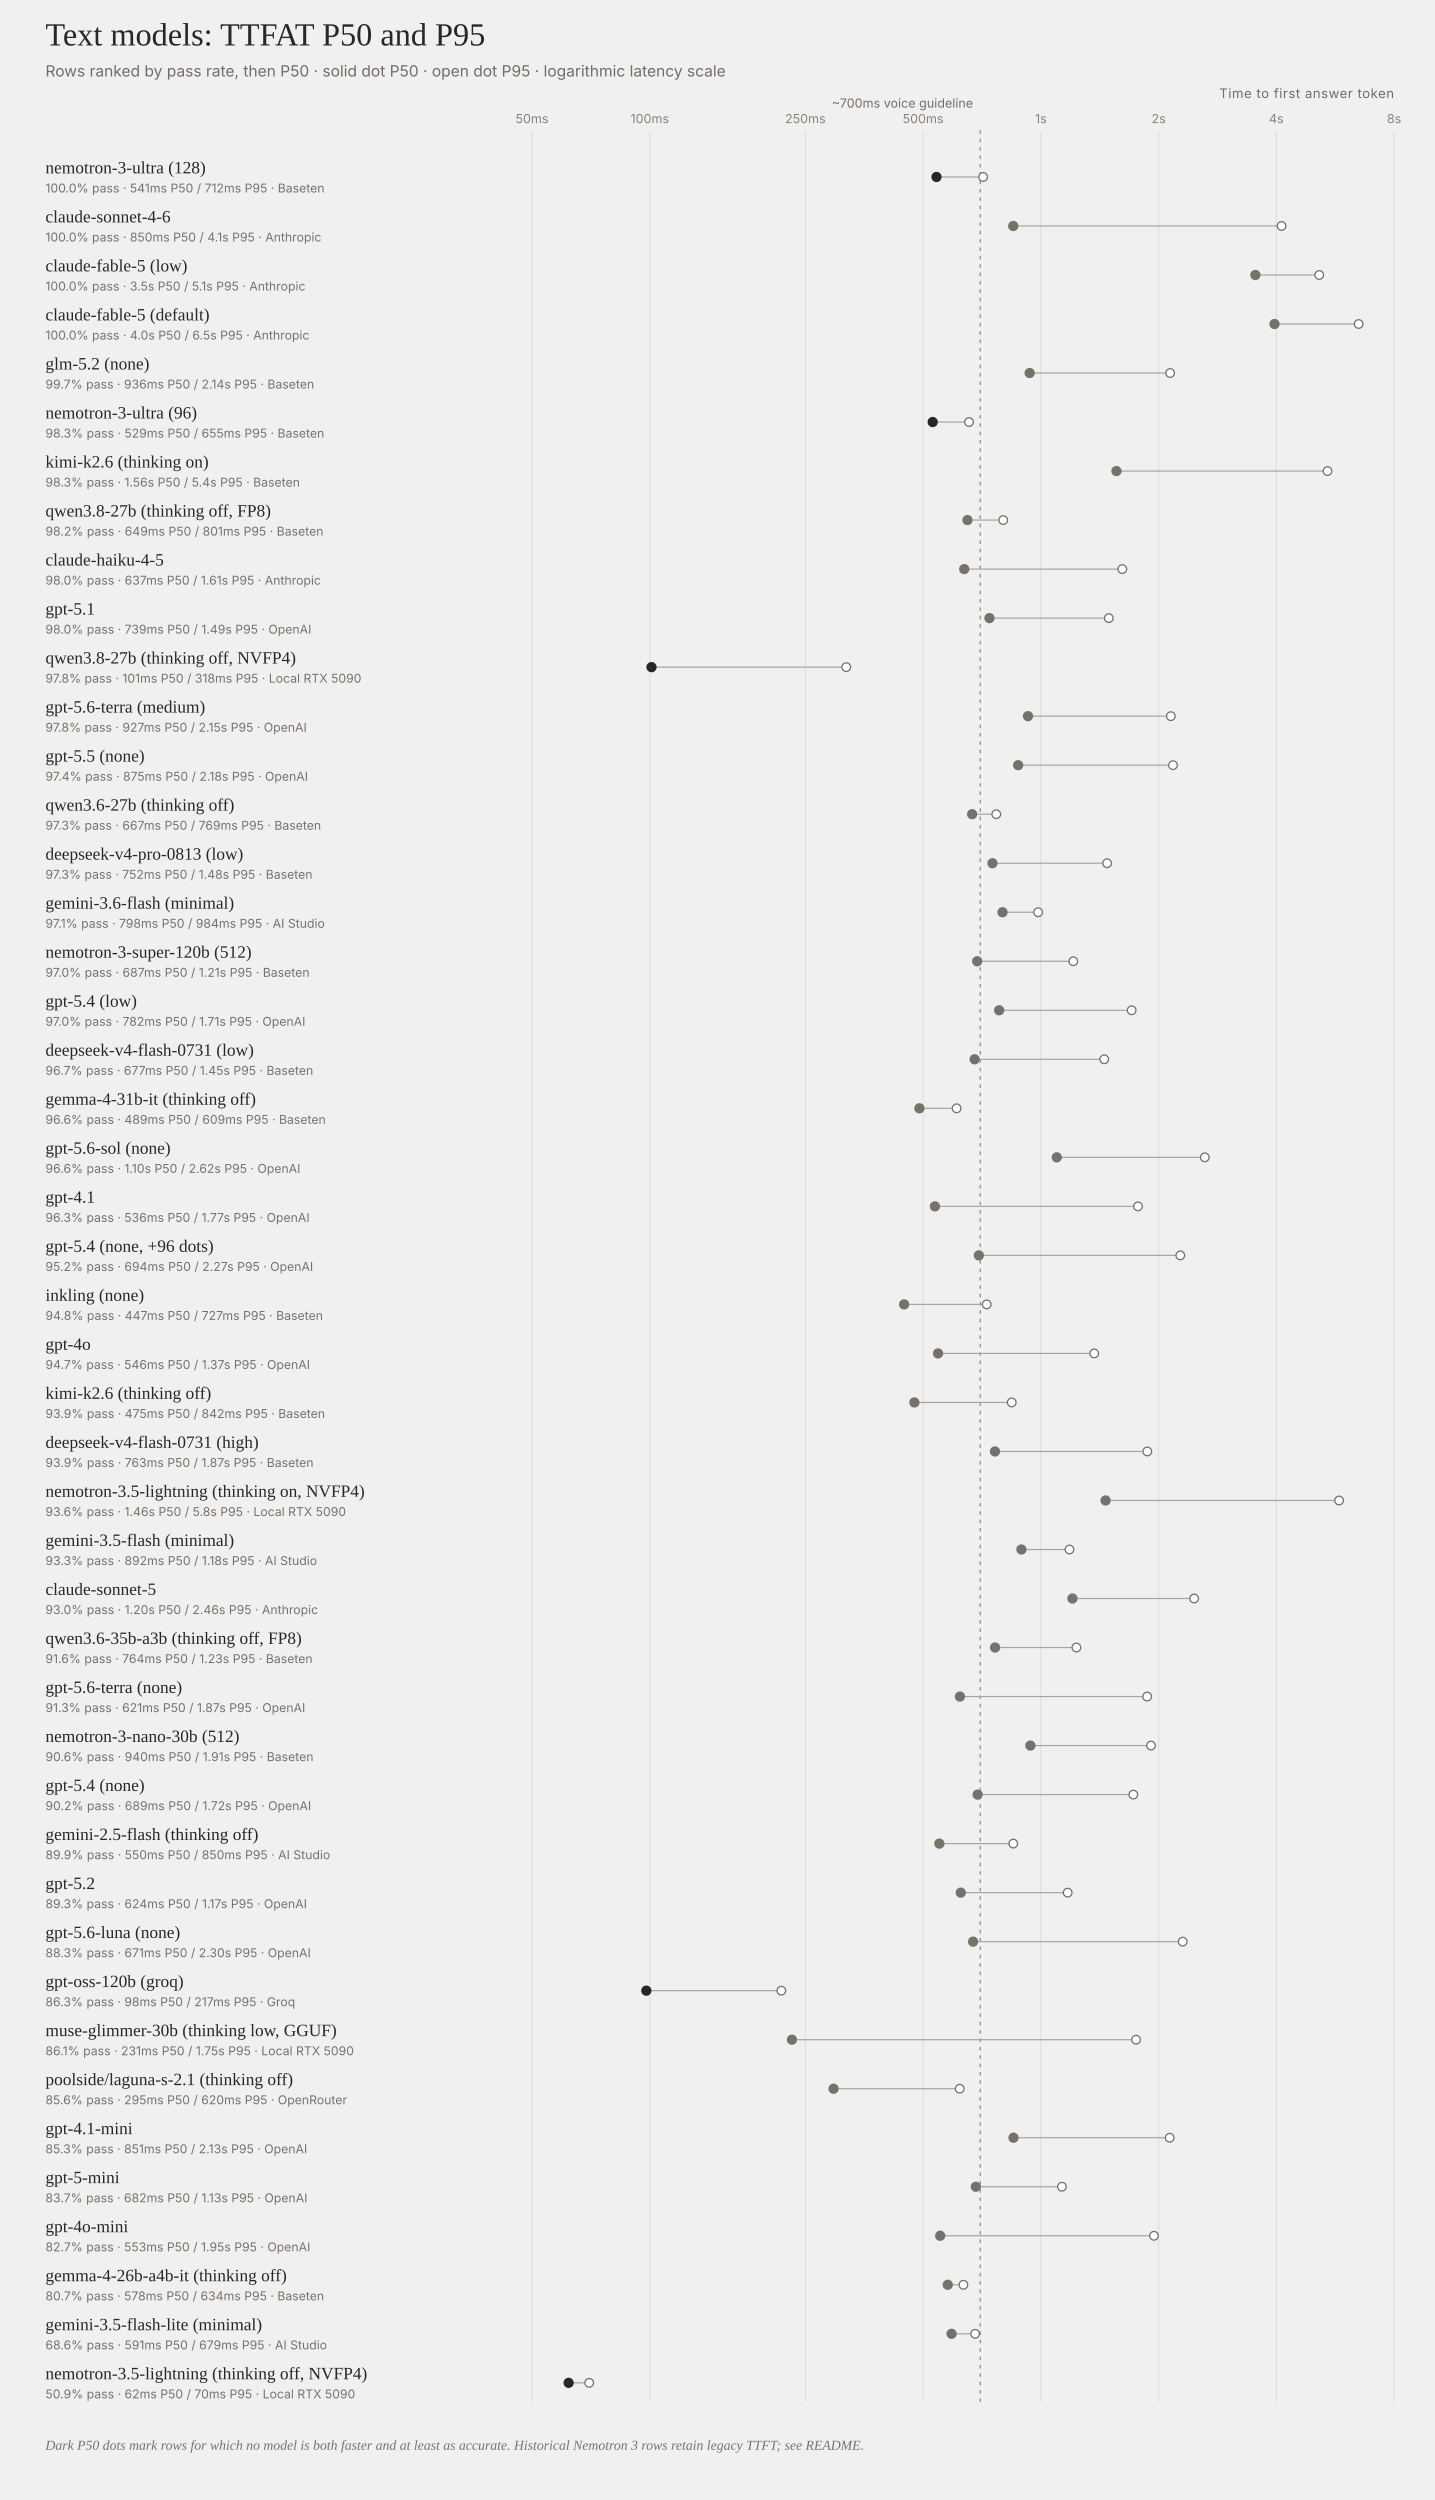
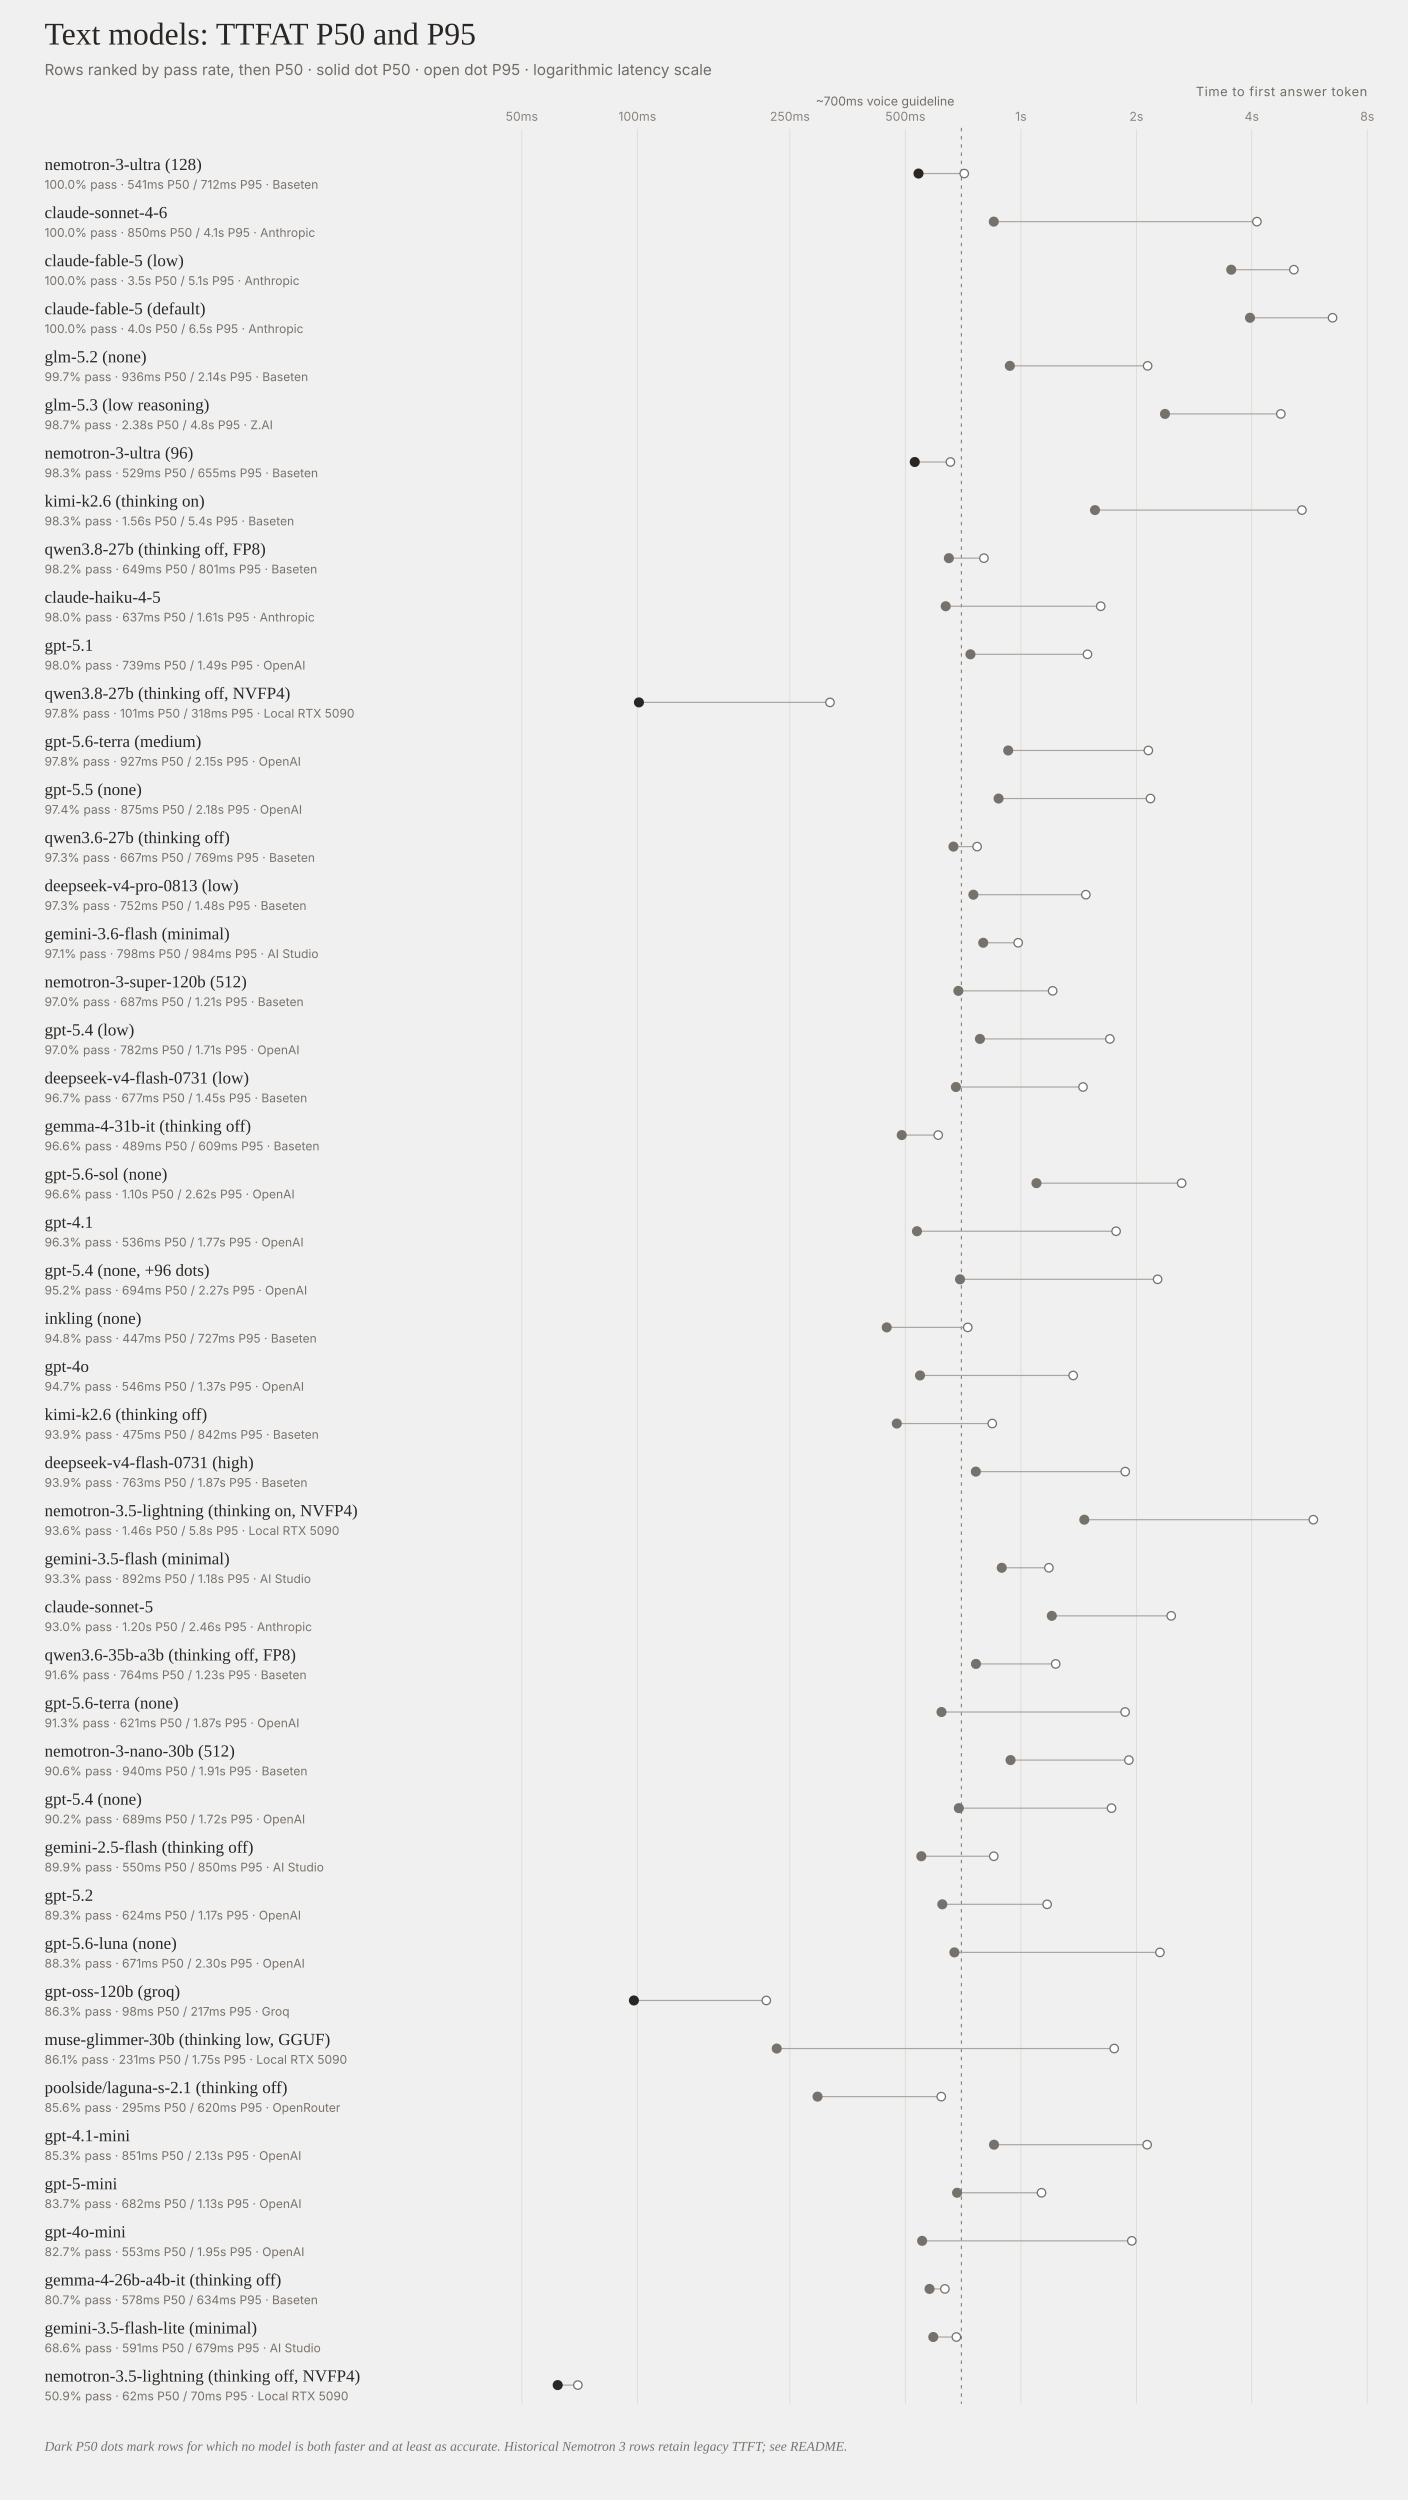
- <svg xmlns="http://www.w3.org/2000/svg" viewBox="0 0 1200 2091" role="img" aria-labelledby="title desc">
+ <svg xmlns="http://www.w3.org/2000/svg" viewBox="0 0 1200 2132" role="img" aria-labelledby="title desc">
  <style>
    text { fill: #292623; font-family: ui-sans-serif, -apple-system, BlinkMacSystemFont, 'Segoe UI', sans-serif; font-variant-numeric: tabular-nums; }
    .title, .model { font-family: Georgia, 'Times New Roman', serif; }
    .title { font-size: 27px; }
    .subtitle { fill: #716c66; font-size: 13px; }
    .axis-label { fill: #716c66; font-size: 11px; letter-spacing: .04em; text-transform: uppercase; }
    .tick { fill: #88827c; font-size: 10.5px; }
    .guide { stroke: #dedad5; stroke-width: .75; }
    .target { stroke: #8c847c; stroke-width: 1; stroke-dasharray: 3 4; }
    .target-label { fill: #736c66; font-size: 10.5px; }
    .model { font-size: 14.5px; }
    .meta { fill: #77716b; font-size: 10.25px; }
    .range { stroke: #aaa49e; stroke-width: 1; }
    .p50 { fill: #77716b; }
    .p50.frontier { fill: #292623; }
    .p95 { fill: #fff; stroke: #77716b; stroke-width: 1.1; }
    .note { fill: #77716b; font-family: Georgia, 'Times New Roman', serif; font-size: 11.5px; font-style: italic; }
  </style>
  <text class="title" x="38" y="38">Text models: TTFAT P50 and P95</text>
  <text class="subtitle" x="38" y="64">Rows ranked by pass rate, then P50 · solid dot P50 · open dot P95 · logarithmic latency scale</text>
  <text class="axis-label" x="1166" y="82" text-anchor="end">Time to first answer token</text>
-   <line class="guide" x1="445.0" y1="110" x2="445.0" y2="2009" />
+   <line class="guide" x1="445.0" y1="110" x2="445.0" y2="2050" />
  <text class="tick" x="445.0" y="103" text-anchor="middle">50ms</text>
-   <line class="guide" x1="543.5" y1="110" x2="543.5" y2="2009" />
+   <line class="guide" x1="543.5" y1="110" x2="543.5" y2="2050" />
  <text class="tick" x="543.5" y="103" text-anchor="middle">100ms</text>
-   <line class="guide" x1="673.6" y1="110" x2="673.6" y2="2009" />
+   <line class="guide" x1="673.6" y1="110" x2="673.6" y2="2050" />
  <text class="tick" x="673.6" y="103" text-anchor="middle">250ms</text>
-   <line class="guide" x1="772.1" y1="110" x2="772.1" y2="2009" />
+   <line class="guide" x1="772.1" y1="110" x2="772.1" y2="2050" />
  <text class="tick" x="772.1" y="103" text-anchor="middle">500ms</text>
-   <line class="guide" x1="870.6" y1="110" x2="870.6" y2="2009" />
+   <line class="guide" x1="870.6" y1="110" x2="870.6" y2="2050" />
  <text class="tick" x="870.6" y="103" text-anchor="middle">1s</text>
-   <line class="guide" x1="969.1" y1="110" x2="969.1" y2="2009" />
+   <line class="guide" x1="969.1" y1="110" x2="969.1" y2="2050" />
  <text class="tick" x="969.1" y="103" text-anchor="middle">2s</text>
-   <line class="guide" x1="1067.5" y1="110" x2="1067.5" y2="2009" />
+   <line class="guide" x1="1067.5" y1="110" x2="1067.5" y2="2050" />
  <text class="tick" x="1067.5" y="103" text-anchor="middle">4s</text>
-   <line class="guide" x1="1166.0" y1="110" x2="1166.0" y2="2009" />
+   <line class="guide" x1="1166.0" y1="110" x2="1166.0" y2="2050" />
  <text class="tick" x="1166.0" y="103" text-anchor="middle">8s</text>
-   <line class="target" x1="819.9" y1="109" x2="819.9" y2="2009" />
+   <line class="target" x1="819.9" y1="109" x2="819.9" y2="2050" />
  <text class="target-label" x="813.9" y="90" text-anchor="end">~700ms voice guideline</text>
  <text class="model" x="38" y="145">nemotron-3-ultra (128)</text>
  <text class="meta" x="38" y="161">100.0% pass · 541ms P50 / 712ms P95 · Baseten</text>
  <line class="range" x1="783.3" y1="148" x2="822.3" y2="148" />
  <circle class="p50 frontier" cx="783.3" cy="148" r="4.3" />
  <circle class="p95" cx="822.3" cy="148" r="3.6" />
  <text class="model" x="38" y="186">claude-sonnet-4-6</text>
  <text class="meta" x="38" y="202">100.0% pass · 850ms P50 / 4.1s P95 · Anthropic</text>
  <line class="range" x1="847.5" y1="189" x2="1071.9" y2="189" />
  <circle class="p50" cx="847.5" cy="189" r="4.3" />
  <circle class="p95" cx="1071.9" cy="189" r="3.6" />
  <text class="model" x="38" y="227">claude-fable-5 (low)</text>
  <text class="meta" x="38" y="243">100.0% pass · 3.5s P50 / 5.1s P95 · Anthropic</text>
  <line class="range" x1="1050.0" y1="230" x2="1103.4" y2="230" />
  <circle class="p50" cx="1050.0" cy="230" r="4.3" />
  <circle class="p95" cx="1103.4" cy="230" r="3.6" />
  <text class="model" x="38" y="268">claude-fable-5 (default)</text>
  <text class="meta" x="38" y="284">100.0% pass · 4.0s P50 / 6.5s P95 · Anthropic</text>
  <line class="range" x1="1066.0" y1="271" x2="1136.4" y2="271" />
  <circle class="p50" cx="1066.0" cy="271" r="4.3" />
  <circle class="p95" cx="1136.4" cy="271" r="3.6" />
  <text class="model" x="38" y="309">glm-5.2 (none)</text>
  <text class="meta" x="38" y="325">99.7% pass · 936ms P50 / 2.14s P95 · Baseten</text>
  <line class="range" x1="861.2" y1="312" x2="978.7" y2="312" />
  <circle class="p50" cx="861.2" cy="312" r="4.3" />
  <circle class="p95" cx="978.7" cy="312" r="3.6" />
-   <text class="model" x="38" y="350">nemotron-3-ultra (96)</text>
-   <text class="meta" x="38" y="366">98.3% pass · 529ms P50 / 655ms P95 · Baseten</text>
-   <line class="range" x1="780.1" y1="353" x2="810.5" y2="353" />
-   <circle class="p50 frontier" cx="780.1" cy="353" r="4.3" />
-   <circle class="p95" cx="810.5" cy="353" r="3.6" />
-   <text class="model" x="38" y="391">kimi-k2.6 (thinking on)</text>
-   <text class="meta" x="38" y="407">98.3% pass · 1.56s P50 / 5.4s P95 · Baseten</text>
-   <line class="range" x1="933.8" y1="394" x2="1110.3" y2="394" />
-   <circle class="p50" cx="933.8" cy="394" r="4.3" />
-   <circle class="p95" cx="1110.3" cy="394" r="3.6" />
-   <text class="model" x="38" y="432">qwen3.8-27b (thinking off, FP8)</text>
-   <text class="meta" x="38" y="448">98.2% pass · 649ms P50 / 801ms P95 · Baseten</text>
-   <line class="range" x1="809.2" y1="435" x2="839.1" y2="435" />
-   <circle class="p50" cx="809.2" cy="435" r="4.3" />
-   <circle class="p95" cx="839.1" cy="435" r="3.6" />
-   <text class="model" x="38" y="473">claude-haiku-4-5</text>
-   <text class="meta" x="38" y="489">98.0% pass · 637ms P50 / 1.61s P95 · Anthropic</text>
-   <line class="range" x1="806.5" y1="476" x2="938.7" y2="476" />
-   <circle class="p50" cx="806.5" cy="476" r="4.3" />
-   <circle class="p95" cx="938.7" cy="476" r="3.6" />
-   <text class="model" x="38" y="514">gpt-5.1</text>
-   <text class="meta" x="38" y="530">98.0% pass · 739ms P50 / 1.49s P95 · OpenAI</text>
-   <line class="range" x1="827.6" y1="517" x2="927.4" y2="517" />
-   <circle class="p50" cx="827.6" cy="517" r="4.3" />
-   <circle class="p95" cx="927.4" cy="517" r="3.6" />
-   <text class="model" x="38" y="555">qwen3.8-27b (thinking off, NVFP4)</text>
-   <text class="meta" x="38" y="571">97.8% pass · 101ms P50 / 318ms P95 · Local RTX 5090</text>
-   <line class="range" x1="544.9" y1="558" x2="707.8" y2="558" />
-   <circle class="p50 frontier" cx="544.9" cy="558" r="4.3" />
-   <circle class="p95" cx="707.8" cy="558" r="3.6" />
-   <text class="model" x="38" y="596">gpt-5.6-terra (medium)</text>
-   <text class="meta" x="38" y="612">97.8% pass · 927ms P50 / 2.15s P95 · OpenAI</text>
-   <line class="range" x1="859.8" y1="599" x2="979.3" y2="599" />
-   <circle class="p50" cx="859.8" cy="599" r="4.3" />
-   <circle class="p95" cx="979.3" cy="599" r="3.6" />
-   <text class="model" x="38" y="637">gpt-5.5 (none)</text>
-   <text class="meta" x="38" y="653">97.4% pass · 875ms P50 / 2.18s P95 · OpenAI</text>
-   <line class="range" x1="851.6" y1="640" x2="981.1" y2="640" />
-   <circle class="p50" cx="851.6" cy="640" r="4.3" />
-   <circle class="p95" cx="981.1" cy="640" r="3.6" />
-   <text class="model" x="38" y="678">qwen3.6-27b (thinking off)</text>
-   <text class="meta" x="38" y="694">97.3% pass · 667ms P50 / 769ms P95 · Baseten</text>
-   <line class="range" x1="813.1" y1="681" x2="833.3" y2="681" />
-   <circle class="p50" cx="813.1" cy="681" r="4.3" />
-   <circle class="p95" cx="833.3" cy="681" r="3.6" />
-   <text class="model" x="38" y="719">deepseek-v4-pro-0813 (low)</text>
-   <text class="meta" x="38" y="735">97.3% pass · 752ms P50 / 1.48s P95 · Baseten</text>
-   <line class="range" x1="830.1" y1="722" x2="926.0" y2="722" />
-   <circle class="p50" cx="830.1" cy="722" r="4.3" />
-   <circle class="p95" cx="926.0" cy="722" r="3.6" />
-   <text class="model" x="38" y="760">gemini-3.6-flash (minimal)</text>
-   <text class="meta" x="38" y="776">97.1% pass · 798ms P50 / 984ms P95 · AI Studio</text>
-   <line class="range" x1="838.5" y1="763" x2="868.3" y2="763" />
-   <circle class="p50" cx="838.5" cy="763" r="4.3" />
-   <circle class="p95" cx="868.3" cy="763" r="3.6" />
-   <text class="model" x="38" y="801">nemotron-3-super-120b (512)</text>
-   <text class="meta" x="38" y="817">97.0% pass · 687ms P50 / 1.21s P95 · Baseten</text>
-   <line class="range" x1="817.3" y1="804" x2="897.7" y2="804" />
-   <circle class="p50" cx="817.3" cy="804" r="4.3" />
-   <circle class="p95" cx="897.7" cy="804" r="3.6" />
-   <text class="model" x="38" y="842">gpt-5.4 (low)</text>
-   <text class="meta" x="38" y="858">97.0% pass · 782ms P50 / 1.71s P95 · OpenAI</text>
-   <line class="range" x1="835.7" y1="845" x2="946.5" y2="845" />
-   <circle class="p50" cx="835.7" cy="845" r="4.3" />
-   <circle class="p95" cx="946.5" cy="845" r="3.6" />
-   <text class="model" x="38" y="883">deepseek-v4-flash-0731 (low)</text>
-   <text class="meta" x="38" y="899">96.7% pass · 677ms P50 / 1.45s P95 · Baseten</text>
-   <line class="range" x1="815.2" y1="886" x2="923.6" y2="886" />
-   <circle class="p50" cx="815.2" cy="886" r="4.3" />
-   <circle class="p95" cx="923.6" cy="886" r="3.6" />
-   <text class="model" x="38" y="924">gemma-4-31b-it (thinking off)</text>
-   <text class="meta" x="38" y="940">96.6% pass · 489ms P50 / 609ms P95 · Baseten</text>
-   <line class="range" x1="769.0" y1="927" x2="800.1" y2="927" />
-   <circle class="p50" cx="769.0" cy="927" r="4.3" />
-   <circle class="p95" cx="800.1" cy="927" r="3.6" />
-   <text class="model" x="38" y="965">gpt-5.6-sol (none)</text>
-   <text class="meta" x="38" y="981">96.6% pass · 1.10s P50 / 2.62s P95 · OpenAI</text>
-   <line class="range" x1="883.9" y1="968" x2="1007.7" y2="968" />
-   <circle class="p50" cx="883.9" cy="968" r="4.3" />
-   <circle class="p95" cx="1007.7" cy="968" r="3.6" />
-   <text class="model" x="38" y="1006">gpt-4.1</text>
-   <text class="meta" x="38" y="1022">96.3% pass · 536ms P50 / 1.77s P95 · OpenAI</text>
-   <line class="range" x1="782.0" y1="1009" x2="951.8" y2="1009" />
-   <circle class="p50" cx="782.0" cy="1009" r="4.3" />
-   <circle class="p95" cx="951.8" cy="1009" r="3.6" />
-   <text class="model" x="38" y="1047">gpt-5.4 (none, +96 dots)</text>
-   <text class="meta" x="38" y="1063">95.2% pass · 694ms P50 / 2.27s P95 · OpenAI</text>
-   <line class="range" x1="818.7" y1="1050" x2="987.2" y2="1050" />
-   <circle class="p50" cx="818.7" cy="1050" r="4.3" />
-   <circle class="p95" cx="987.2" cy="1050" r="3.6" />
-   <text class="model" x="38" y="1088">inkling (none)</text>
-   <text class="meta" x="38" y="1104">94.8% pass · 447ms P50 / 727ms P95 · Baseten</text>
-   <line class="range" x1="756.2" y1="1091" x2="825.3" y2="1091" />
-   <circle class="p50" cx="756.2" cy="1091" r="4.3" />
-   <circle class="p95" cx="825.3" cy="1091" r="3.6" />
-   <text class="model" x="38" y="1129">gpt-4o</text>
-   <text class="meta" x="38" y="1145">94.7% pass · 546ms P50 / 1.37s P95 · OpenAI</text>
-   <line class="range" x1="784.6" y1="1132" x2="915.2" y2="1132" />
-   <circle class="p50" cx="784.6" cy="1132" r="4.3" />
-   <circle class="p95" cx="915.2" cy="1132" r="3.6" />
-   <text class="model" x="38" y="1170">kimi-k2.6 (thinking off)</text>
-   <text class="meta" x="38" y="1186">93.9% pass · 475ms P50 / 842ms P95 · Baseten</text>
-   <line class="range" x1="764.8" y1="1173" x2="846.2" y2="1173" />
-   <circle class="p50" cx="764.8" cy="1173" r="4.3" />
-   <circle class="p95" cx="846.2" cy="1173" r="3.6" />
-   <text class="model" x="38" y="1211">deepseek-v4-flash-0731 (high)</text>
-   <text class="meta" x="38" y="1227">93.9% pass · 763ms P50 / 1.87s P95 · Baseten</text>
-   <line class="range" x1="832.2" y1="1214" x2="959.6" y2="1214" />
-   <circle class="p50" cx="832.2" cy="1214" r="4.3" />
-   <circle class="p95" cx="959.6" cy="1214" r="3.6" />
-   <text class="model" x="38" y="1252">nemotron-3.5-lightning (thinking on, NVFP4)</text>
-   <text class="meta" x="38" y="1268">93.6% pass · 1.46s P50 / 5.8s P95 · Local RTX 5090</text>
-   <line class="range" x1="924.7" y1="1255" x2="1120.0" y2="1255" />
-   <circle class="p50" cx="924.7" cy="1255" r="4.3" />
-   <circle class="p95" cx="1120.0" cy="1255" r="3.6" />
-   <text class="model" x="38" y="1293">gemini-3.5-flash (minimal)</text>
-   <text class="meta" x="38" y="1309">93.3% pass · 892ms P50 / 1.18s P95 · AI Studio</text>
-   <line class="range" x1="854.3" y1="1296" x2="894.5" y2="1296" />
-   <circle class="p50" cx="854.3" cy="1296" r="4.3" />
-   <circle class="p95" cx="894.5" cy="1296" r="3.6" />
-   <text class="model" x="38" y="1334">claude-sonnet-5</text>
-   <text class="meta" x="38" y="1350">93.0% pass · 1.20s P50 / 2.46s P95 · Anthropic</text>
-   <line class="range" x1="897.0" y1="1337" x2="998.8" y2="1337" />
-   <circle class="p50" cx="897.0" cy="1337" r="4.3" />
-   <circle class="p95" cx="998.8" cy="1337" r="3.6" />
-   <text class="model" x="38" y="1375">qwen3.6-35b-a3b (thinking off, FP8)</text>
-   <text class="meta" x="38" y="1391">91.6% pass · 764ms P50 / 1.23s P95 · Baseten</text>
-   <line class="range" x1="832.3" y1="1378" x2="900.3" y2="1378" />
-   <circle class="p50" cx="832.3" cy="1378" r="4.3" />
-   <circle class="p95" cx="900.3" cy="1378" r="3.6" />
-   <text class="model" x="38" y="1416">gpt-5.6-terra (none)</text>
-   <text class="meta" x="38" y="1432">91.3% pass · 621ms P50 / 1.87s P95 · OpenAI</text>
-   <line class="range" x1="802.9" y1="1419" x2="959.5" y2="1419" />
-   <circle class="p50" cx="802.9" cy="1419" r="4.3" />
-   <circle class="p95" cx="959.5" cy="1419" r="3.6" />
-   <text class="model" x="38" y="1457">nemotron-3-nano-30b (512)</text>
-   <text class="meta" x="38" y="1473">90.6% pass · 940ms P50 / 1.91s P95 · Baseten</text>
-   <line class="range" x1="861.8" y1="1460" x2="962.7" y2="1460" />
-   <circle class="p50" cx="861.8" cy="1460" r="4.3" />
-   <circle class="p95" cx="962.7" cy="1460" r="3.6" />
-   <text class="model" x="38" y="1498">gpt-5.4 (none)</text>
-   <text class="meta" x="38" y="1514">90.2% pass · 689ms P50 / 1.72s P95 · OpenAI</text>
-   <line class="range" x1="817.7" y1="1501" x2="947.9" y2="1501" />
-   <circle class="p50" cx="817.7" cy="1501" r="4.3" />
-   <circle class="p95" cx="947.9" cy="1501" r="3.6" />
-   <text class="model" x="38" y="1539">gemini-2.5-flash (thinking off)</text>
-   <text class="meta" x="38" y="1555">89.9% pass · 550ms P50 / 850ms P95 · AI Studio</text>
-   <line class="range" x1="785.7" y1="1542" x2="847.5" y2="1542" />
-   <circle class="p50" cx="785.7" cy="1542" r="4.3" />
-   <circle class="p95" cx="847.5" cy="1542" r="3.6" />
-   <text class="model" x="38" y="1580">gpt-5.2</text>
-   <text class="meta" x="38" y="1596">89.3% pass · 624ms P50 / 1.17s P95 · OpenAI</text>
-   <line class="range" x1="803.6" y1="1583" x2="893.0" y2="1583" />
-   <circle class="p50" cx="803.6" cy="1583" r="4.3" />
-   <circle class="p95" cx="893.0" cy="1583" r="3.6" />
-   <text class="model" x="38" y="1621">gpt-5.6-luna (none)</text>
-   <text class="meta" x="38" y="1637">88.3% pass · 671ms P50 / 2.30s P95 · OpenAI</text>
-   <line class="range" x1="813.9" y1="1624" x2="989.2" y2="1624" />
-   <circle class="p50" cx="813.9" cy="1624" r="4.3" />
-   <circle class="p95" cx="989.2" cy="1624" r="3.6" />
-   <text class="model" x="38" y="1662">gpt-oss-120b (groq)</text>
-   <text class="meta" x="38" y="1678">86.3% pass · 98ms P50 / 217ms P95 · Groq</text>
-   <line class="range" x1="540.6" y1="1665" x2="653.5" y2="1665" />
-   <circle class="p50 frontier" cx="540.6" cy="1665" r="4.3" />
-   <circle class="p95" cx="653.5" cy="1665" r="3.6" />
-   <text class="model" x="38" y="1703">muse-glimmer-30b (thinking low, GGUF)</text>
-   <text class="meta" x="38" y="1719">86.1% pass · 231ms P50 / 1.75s P95 · Local RTX 5090</text>
-   <line class="range" x1="662.4" y1="1706" x2="950.2" y2="1706" />
-   <circle class="p50" cx="662.4" cy="1706" r="4.3" />
-   <circle class="p95" cx="950.2" cy="1706" r="3.6" />
-   <text class="model" x="38" y="1744">poolside/laguna-s-2.1 (thinking off)</text>
-   <text class="meta" x="38" y="1760">85.6% pass · 295ms P50 / 620ms P95 · OpenRouter</text>
-   <line class="range" x1="697.2" y1="1747" x2="802.7" y2="1747" />
-   <circle class="p50" cx="697.2" cy="1747" r="4.3" />
-   <circle class="p95" cx="802.7" cy="1747" r="3.6" />
-   <text class="model" x="38" y="1785">gpt-4.1-mini</text>
-   <text class="meta" x="38" y="1801">85.3% pass · 851ms P50 / 2.13s P95 · OpenAI</text>
-   <line class="range" x1="847.7" y1="1788" x2="978.3" y2="1788" />
-   <circle class="p50" cx="847.7" cy="1788" r="4.3" />
-   <circle class="p95" cx="978.3" cy="1788" r="3.6" />
-   <text class="model" x="38" y="1826">gpt-5-mini</text>
-   <text class="meta" x="38" y="1842">83.7% pass · 682ms P50 / 1.13s P95 · OpenAI</text>
-   <line class="range" x1="816.2" y1="1829" x2="888.2" y2="1829" />
-   <circle class="p50" cx="816.2" cy="1829" r="4.3" />
-   <circle class="p95" cx="888.2" cy="1829" r="3.6" />
-   <text class="model" x="38" y="1867">gpt-4o-mini</text>
-   <text class="meta" x="38" y="1883">82.7% pass · 553ms P50 / 1.95s P95 · OpenAI</text>
-   <line class="range" x1="786.4" y1="1870" x2="965.2" y2="1870" />
-   <circle class="p50" cx="786.4" cy="1870" r="4.3" />
-   <circle class="p95" cx="965.2" cy="1870" r="3.6" />
-   <text class="model" x="38" y="1908">gemma-4-26b-a4b-it (thinking off)</text>
-   <text class="meta" x="38" y="1924">80.7% pass · 578ms P50 / 634ms P95 · Baseten</text>
-   <line class="range" x1="792.7" y1="1911" x2="805.8" y2="1911" />
-   <circle class="p50" cx="792.7" cy="1911" r="4.3" />
-   <circle class="p95" cx="805.8" cy="1911" r="3.6" />
-   <text class="model" x="38" y="1949">gemini-3.5-flash-lite (minimal)</text>
-   <text class="meta" x="38" y="1965">68.6% pass · 591ms P50 / 679ms P95 · AI Studio</text>
-   <line class="range" x1="795.9" y1="1952" x2="815.6" y2="1952" />
-   <circle class="p50" cx="795.9" cy="1952" r="4.3" />
-   <circle class="p95" cx="815.6" cy="1952" r="3.6" />
-   <text class="model" x="38" y="1990">nemotron-3.5-lightning (thinking off, NVFP4)</text>
-   <text class="meta" x="38" y="2006">50.9% pass · 62ms P50 / 70ms P95 · Local RTX 5090</text>
-   <line class="range" x1="475.6" y1="1993" x2="492.8" y2="1993" />
-   <circle class="p50 frontier" cx="475.6" cy="1993" r="4.3" />
-   <circle class="p95" cx="492.8" cy="1993" r="3.6" />
-   <text class="note" x="38" y="2049">Dark P50 dots mark rows for which no model is both faster and at least as accurate. Historical Nemotron 3 rows retain legacy TTFT; see README.</text>
+   <text class="model" x="38" y="350">glm-5.3 (low reasoning)</text>
+   <text class="meta" x="38" y="366">98.7% pass · 2.38s P50 / 4.8s P95 · Z.AI</text>
+   <line class="range" x1="993.5" y1="353" x2="1092.3" y2="353" />
+   <circle class="p50" cx="993.5" cy="353" r="4.3" />
+   <circle class="p95" cx="1092.3" cy="353" r="3.6" />
+   <text class="model" x="38" y="391">nemotron-3-ultra (96)</text>
+   <text class="meta" x="38" y="407">98.3% pass · 529ms P50 / 655ms P95 · Baseten</text>
+   <line class="range" x1="780.1" y1="394" x2="810.5" y2="394" />
+   <circle class="p50 frontier" cx="780.1" cy="394" r="4.3" />
+   <circle class="p95" cx="810.5" cy="394" r="3.6" />
+   <text class="model" x="38" y="432">kimi-k2.6 (thinking on)</text>
+   <text class="meta" x="38" y="448">98.3% pass · 1.56s P50 / 5.4s P95 · Baseten</text>
+   <line class="range" x1="933.8" y1="435" x2="1110.3" y2="435" />
+   <circle class="p50" cx="933.8" cy="435" r="4.3" />
+   <circle class="p95" cx="1110.3" cy="435" r="3.6" />
+   <text class="model" x="38" y="473">qwen3.8-27b (thinking off, FP8)</text>
+   <text class="meta" x="38" y="489">98.2% pass · 649ms P50 / 801ms P95 · Baseten</text>
+   <line class="range" x1="809.2" y1="476" x2="839.1" y2="476" />
+   <circle class="p50" cx="809.2" cy="476" r="4.3" />
+   <circle class="p95" cx="839.1" cy="476" r="3.6" />
+   <text class="model" x="38" y="514">claude-haiku-4-5</text>
+   <text class="meta" x="38" y="530">98.0% pass · 637ms P50 / 1.61s P95 · Anthropic</text>
+   <line class="range" x1="806.5" y1="517" x2="938.7" y2="517" />
+   <circle class="p50" cx="806.5" cy="517" r="4.3" />
+   <circle class="p95" cx="938.7" cy="517" r="3.6" />
+   <text class="model" x="38" y="555">gpt-5.1</text>
+   <text class="meta" x="38" y="571">98.0% pass · 739ms P50 / 1.49s P95 · OpenAI</text>
+   <line class="range" x1="827.6" y1="558" x2="927.4" y2="558" />
+   <circle class="p50" cx="827.6" cy="558" r="4.3" />
+   <circle class="p95" cx="927.4" cy="558" r="3.6" />
+   <text class="model" x="38" y="596">qwen3.8-27b (thinking off, NVFP4)</text>
+   <text class="meta" x="38" y="612">97.8% pass · 101ms P50 / 318ms P95 · Local RTX 5090</text>
+   <line class="range" x1="544.9" y1="599" x2="707.8" y2="599" />
+   <circle class="p50 frontier" cx="544.9" cy="599" r="4.3" />
+   <circle class="p95" cx="707.8" cy="599" r="3.6" />
+   <text class="model" x="38" y="637">gpt-5.6-terra (medium)</text>
+   <text class="meta" x="38" y="653">97.8% pass · 927ms P50 / 2.15s P95 · OpenAI</text>
+   <line class="range" x1="859.8" y1="640" x2="979.3" y2="640" />
+   <circle class="p50" cx="859.8" cy="640" r="4.3" />
+   <circle class="p95" cx="979.3" cy="640" r="3.6" />
+   <text class="model" x="38" y="678">gpt-5.5 (none)</text>
+   <text class="meta" x="38" y="694">97.4% pass · 875ms P50 / 2.18s P95 · OpenAI</text>
+   <line class="range" x1="851.6" y1="681" x2="981.1" y2="681" />
+   <circle class="p50" cx="851.6" cy="681" r="4.3" />
+   <circle class="p95" cx="981.1" cy="681" r="3.6" />
+   <text class="model" x="38" y="719">qwen3.6-27b (thinking off)</text>
+   <text class="meta" x="38" y="735">97.3% pass · 667ms P50 / 769ms P95 · Baseten</text>
+   <line class="range" x1="813.1" y1="722" x2="833.3" y2="722" />
+   <circle class="p50" cx="813.1" cy="722" r="4.3" />
+   <circle class="p95" cx="833.3" cy="722" r="3.6" />
+   <text class="model" x="38" y="760">deepseek-v4-pro-0813 (low)</text>
+   <text class="meta" x="38" y="776">97.3% pass · 752ms P50 / 1.48s P95 · Baseten</text>
+   <line class="range" x1="830.1" y1="763" x2="926.0" y2="763" />
+   <circle class="p50" cx="830.1" cy="763" r="4.3" />
+   <circle class="p95" cx="926.0" cy="763" r="3.6" />
+   <text class="model" x="38" y="801">gemini-3.6-flash (minimal)</text>
+   <text class="meta" x="38" y="817">97.1% pass · 798ms P50 / 984ms P95 · AI Studio</text>
+   <line class="range" x1="838.5" y1="804" x2="868.3" y2="804" />
+   <circle class="p50" cx="838.5" cy="804" r="4.3" />
+   <circle class="p95" cx="868.3" cy="804" r="3.6" />
+   <text class="model" x="38" y="842">nemotron-3-super-120b (512)</text>
+   <text class="meta" x="38" y="858">97.0% pass · 687ms P50 / 1.21s P95 · Baseten</text>
+   <line class="range" x1="817.3" y1="845" x2="897.7" y2="845" />
+   <circle class="p50" cx="817.3" cy="845" r="4.3" />
+   <circle class="p95" cx="897.7" cy="845" r="3.6" />
+   <text class="model" x="38" y="883">gpt-5.4 (low)</text>
+   <text class="meta" x="38" y="899">97.0% pass · 782ms P50 / 1.71s P95 · OpenAI</text>
+   <line class="range" x1="835.7" y1="886" x2="946.5" y2="886" />
+   <circle class="p50" cx="835.7" cy="886" r="4.3" />
+   <circle class="p95" cx="946.5" cy="886" r="3.6" />
+   <text class="model" x="38" y="924">deepseek-v4-flash-0731 (low)</text>
+   <text class="meta" x="38" y="940">96.7% pass · 677ms P50 / 1.45s P95 · Baseten</text>
+   <line class="range" x1="815.2" y1="927" x2="923.6" y2="927" />
+   <circle class="p50" cx="815.2" cy="927" r="4.3" />
+   <circle class="p95" cx="923.6" cy="927" r="3.6" />
+   <text class="model" x="38" y="965">gemma-4-31b-it (thinking off)</text>
+   <text class="meta" x="38" y="981">96.6% pass · 489ms P50 / 609ms P95 · Baseten</text>
+   <line class="range" x1="769.0" y1="968" x2="800.1" y2="968" />
+   <circle class="p50" cx="769.0" cy="968" r="4.3" />
+   <circle class="p95" cx="800.1" cy="968" r="3.6" />
+   <text class="model" x="38" y="1006">gpt-5.6-sol (none)</text>
+   <text class="meta" x="38" y="1022">96.6% pass · 1.10s P50 / 2.62s P95 · OpenAI</text>
+   <line class="range" x1="883.9" y1="1009" x2="1007.7" y2="1009" />
+   <circle class="p50" cx="883.9" cy="1009" r="4.3" />
+   <circle class="p95" cx="1007.7" cy="1009" r="3.6" />
+   <text class="model" x="38" y="1047">gpt-4.1</text>
+   <text class="meta" x="38" y="1063">96.3% pass · 536ms P50 / 1.77s P95 · OpenAI</text>
+   <line class="range" x1="782.0" y1="1050" x2="951.8" y2="1050" />
+   <circle class="p50" cx="782.0" cy="1050" r="4.3" />
+   <circle class="p95" cx="951.8" cy="1050" r="3.6" />
+   <text class="model" x="38" y="1088">gpt-5.4 (none, +96 dots)</text>
+   <text class="meta" x="38" y="1104">95.2% pass · 694ms P50 / 2.27s P95 · OpenAI</text>
+   <line class="range" x1="818.7" y1="1091" x2="987.2" y2="1091" />
+   <circle class="p50" cx="818.7" cy="1091" r="4.3" />
+   <circle class="p95" cx="987.2" cy="1091" r="3.6" />
+   <text class="model" x="38" y="1129">inkling (none)</text>
+   <text class="meta" x="38" y="1145">94.8% pass · 447ms P50 / 727ms P95 · Baseten</text>
+   <line class="range" x1="756.2" y1="1132" x2="825.3" y2="1132" />
+   <circle class="p50" cx="756.2" cy="1132" r="4.3" />
+   <circle class="p95" cx="825.3" cy="1132" r="3.6" />
+   <text class="model" x="38" y="1170">gpt-4o</text>
+   <text class="meta" x="38" y="1186">94.7% pass · 546ms P50 / 1.37s P95 · OpenAI</text>
+   <line class="range" x1="784.6" y1="1173" x2="915.2" y2="1173" />
+   <circle class="p50" cx="784.6" cy="1173" r="4.3" />
+   <circle class="p95" cx="915.2" cy="1173" r="3.6" />
+   <text class="model" x="38" y="1211">kimi-k2.6 (thinking off)</text>
+   <text class="meta" x="38" y="1227">93.9% pass · 475ms P50 / 842ms P95 · Baseten</text>
+   <line class="range" x1="764.8" y1="1214" x2="846.2" y2="1214" />
+   <circle class="p50" cx="764.8" cy="1214" r="4.3" />
+   <circle class="p95" cx="846.2" cy="1214" r="3.6" />
+   <text class="model" x="38" y="1252">deepseek-v4-flash-0731 (high)</text>
+   <text class="meta" x="38" y="1268">93.9% pass · 763ms P50 / 1.87s P95 · Baseten</text>
+   <line class="range" x1="832.2" y1="1255" x2="959.6" y2="1255" />
+   <circle class="p50" cx="832.2" cy="1255" r="4.3" />
+   <circle class="p95" cx="959.6" cy="1255" r="3.6" />
+   <text class="model" x="38" y="1293">nemotron-3.5-lightning (thinking on, NVFP4)</text>
+   <text class="meta" x="38" y="1309">93.6% pass · 1.46s P50 / 5.8s P95 · Local RTX 5090</text>
+   <line class="range" x1="924.7" y1="1296" x2="1120.0" y2="1296" />
+   <circle class="p50" cx="924.7" cy="1296" r="4.3" />
+   <circle class="p95" cx="1120.0" cy="1296" r="3.6" />
+   <text class="model" x="38" y="1334">gemini-3.5-flash (minimal)</text>
+   <text class="meta" x="38" y="1350">93.3% pass · 892ms P50 / 1.18s P95 · AI Studio</text>
+   <line class="range" x1="854.3" y1="1337" x2="894.5" y2="1337" />
+   <circle class="p50" cx="854.3" cy="1337" r="4.3" />
+   <circle class="p95" cx="894.5" cy="1337" r="3.6" />
+   <text class="model" x="38" y="1375">claude-sonnet-5</text>
+   <text class="meta" x="38" y="1391">93.0% pass · 1.20s P50 / 2.46s P95 · Anthropic</text>
+   <line class="range" x1="897.0" y1="1378" x2="998.8" y2="1378" />
+   <circle class="p50" cx="897.0" cy="1378" r="4.3" />
+   <circle class="p95" cx="998.8" cy="1378" r="3.6" />
+   <text class="model" x="38" y="1416">qwen3.6-35b-a3b (thinking off, FP8)</text>
+   <text class="meta" x="38" y="1432">91.6% pass · 764ms P50 / 1.23s P95 · Baseten</text>
+   <line class="range" x1="832.3" y1="1419" x2="900.3" y2="1419" />
+   <circle class="p50" cx="832.3" cy="1419" r="4.3" />
+   <circle class="p95" cx="900.3" cy="1419" r="3.6" />
+   <text class="model" x="38" y="1457">gpt-5.6-terra (none)</text>
+   <text class="meta" x="38" y="1473">91.3% pass · 621ms P50 / 1.87s P95 · OpenAI</text>
+   <line class="range" x1="802.9" y1="1460" x2="959.5" y2="1460" />
+   <circle class="p50" cx="802.9" cy="1460" r="4.3" />
+   <circle class="p95" cx="959.5" cy="1460" r="3.6" />
+   <text class="model" x="38" y="1498">nemotron-3-nano-30b (512)</text>
+   <text class="meta" x="38" y="1514">90.6% pass · 940ms P50 / 1.91s P95 · Baseten</text>
+   <line class="range" x1="861.8" y1="1501" x2="962.7" y2="1501" />
+   <circle class="p50" cx="861.8" cy="1501" r="4.3" />
+   <circle class="p95" cx="962.7" cy="1501" r="3.6" />
+   <text class="model" x="38" y="1539">gpt-5.4 (none)</text>
+   <text class="meta" x="38" y="1555">90.2% pass · 689ms P50 / 1.72s P95 · OpenAI</text>
+   <line class="range" x1="817.7" y1="1542" x2="947.9" y2="1542" />
+   <circle class="p50" cx="817.7" cy="1542" r="4.3" />
+   <circle class="p95" cx="947.9" cy="1542" r="3.6" />
+   <text class="model" x="38" y="1580">gemini-2.5-flash (thinking off)</text>
+   <text class="meta" x="38" y="1596">89.9% pass · 550ms P50 / 850ms P95 · AI Studio</text>
+   <line class="range" x1="785.7" y1="1583" x2="847.5" y2="1583" />
+   <circle class="p50" cx="785.7" cy="1583" r="4.3" />
+   <circle class="p95" cx="847.5" cy="1583" r="3.6" />
+   <text class="model" x="38" y="1621">gpt-5.2</text>
+   <text class="meta" x="38" y="1637">89.3% pass · 624ms P50 / 1.17s P95 · OpenAI</text>
+   <line class="range" x1="803.6" y1="1624" x2="893.0" y2="1624" />
+   <circle class="p50" cx="803.6" cy="1624" r="4.3" />
+   <circle class="p95" cx="893.0" cy="1624" r="3.6" />
+   <text class="model" x="38" y="1662">gpt-5.6-luna (none)</text>
+   <text class="meta" x="38" y="1678">88.3% pass · 671ms P50 / 2.30s P95 · OpenAI</text>
+   <line class="range" x1="813.9" y1="1665" x2="989.2" y2="1665" />
+   <circle class="p50" cx="813.9" cy="1665" r="4.3" />
+   <circle class="p95" cx="989.2" cy="1665" r="3.6" />
+   <text class="model" x="38" y="1703">gpt-oss-120b (groq)</text>
+   <text class="meta" x="38" y="1719">86.3% pass · 98ms P50 / 217ms P95 · Groq</text>
+   <line class="range" x1="540.6" y1="1706" x2="653.5" y2="1706" />
+   <circle class="p50 frontier" cx="540.6" cy="1706" r="4.3" />
+   <circle class="p95" cx="653.5" cy="1706" r="3.6" />
+   <text class="model" x="38" y="1744">muse-glimmer-30b (thinking low, GGUF)</text>
+   <text class="meta" x="38" y="1760">86.1% pass · 231ms P50 / 1.75s P95 · Local RTX 5090</text>
+   <line class="range" x1="662.4" y1="1747" x2="950.2" y2="1747" />
+   <circle class="p50" cx="662.4" cy="1747" r="4.3" />
+   <circle class="p95" cx="950.2" cy="1747" r="3.6" />
+   <text class="model" x="38" y="1785">poolside/laguna-s-2.1 (thinking off)</text>
+   <text class="meta" x="38" y="1801">85.6% pass · 295ms P50 / 620ms P95 · OpenRouter</text>
+   <line class="range" x1="697.2" y1="1788" x2="802.7" y2="1788" />
+   <circle class="p50" cx="697.2" cy="1788" r="4.3" />
+   <circle class="p95" cx="802.7" cy="1788" r="3.6" />
+   <text class="model" x="38" y="1826">gpt-4.1-mini</text>
+   <text class="meta" x="38" y="1842">85.3% pass · 851ms P50 / 2.13s P95 · OpenAI</text>
+   <line class="range" x1="847.7" y1="1829" x2="978.3" y2="1829" />
+   <circle class="p50" cx="847.7" cy="1829" r="4.3" />
+   <circle class="p95" cx="978.3" cy="1829" r="3.6" />
+   <text class="model" x="38" y="1867">gpt-5-mini</text>
+   <text class="meta" x="38" y="1883">83.7% pass · 682ms P50 / 1.13s P95 · OpenAI</text>
+   <line class="range" x1="816.2" y1="1870" x2="888.2" y2="1870" />
+   <circle class="p50" cx="816.2" cy="1870" r="4.3" />
+   <circle class="p95" cx="888.2" cy="1870" r="3.6" />
+   <text class="model" x="38" y="1908">gpt-4o-mini</text>
+   <text class="meta" x="38" y="1924">82.7% pass · 553ms P50 / 1.95s P95 · OpenAI</text>
+   <line class="range" x1="786.4" y1="1911" x2="965.2" y2="1911" />
+   <circle class="p50" cx="786.4" cy="1911" r="4.3" />
+   <circle class="p95" cx="965.2" cy="1911" r="3.6" />
+   <text class="model" x="38" y="1949">gemma-4-26b-a4b-it (thinking off)</text>
+   <text class="meta" x="38" y="1965">80.7% pass · 578ms P50 / 634ms P95 · Baseten</text>
+   <line class="range" x1="792.7" y1="1952" x2="805.8" y2="1952" />
+   <circle class="p50" cx="792.7" cy="1952" r="4.3" />
+   <circle class="p95" cx="805.8" cy="1952" r="3.6" />
+   <text class="model" x="38" y="1990">gemini-3.5-flash-lite (minimal)</text>
+   <text class="meta" x="38" y="2006">68.6% pass · 591ms P50 / 679ms P95 · AI Studio</text>
+   <line class="range" x1="795.9" y1="1993" x2="815.6" y2="1993" />
+   <circle class="p50" cx="795.9" cy="1993" r="4.3" />
+   <circle class="p95" cx="815.6" cy="1993" r="3.6" />
+   <text class="model" x="38" y="2031">nemotron-3.5-lightning (thinking off, NVFP4)</text>
+   <text class="meta" x="38" y="2047">50.9% pass · 62ms P50 / 70ms P95 · Local RTX 5090</text>
+   <line class="range" x1="475.6" y1="2034" x2="492.8" y2="2034" />
+   <circle class="p50 frontier" cx="475.6" cy="2034" r="4.3" />
+   <circle class="p95" cx="492.8" cy="2034" r="3.6" />
+   <text class="note" x="38" y="2090">Dark P50 dots mark rows for which no model is both faster and at least as accurate. Historical Nemotron 3 rows retain legacy TTFT; see README.</text>
</svg>
